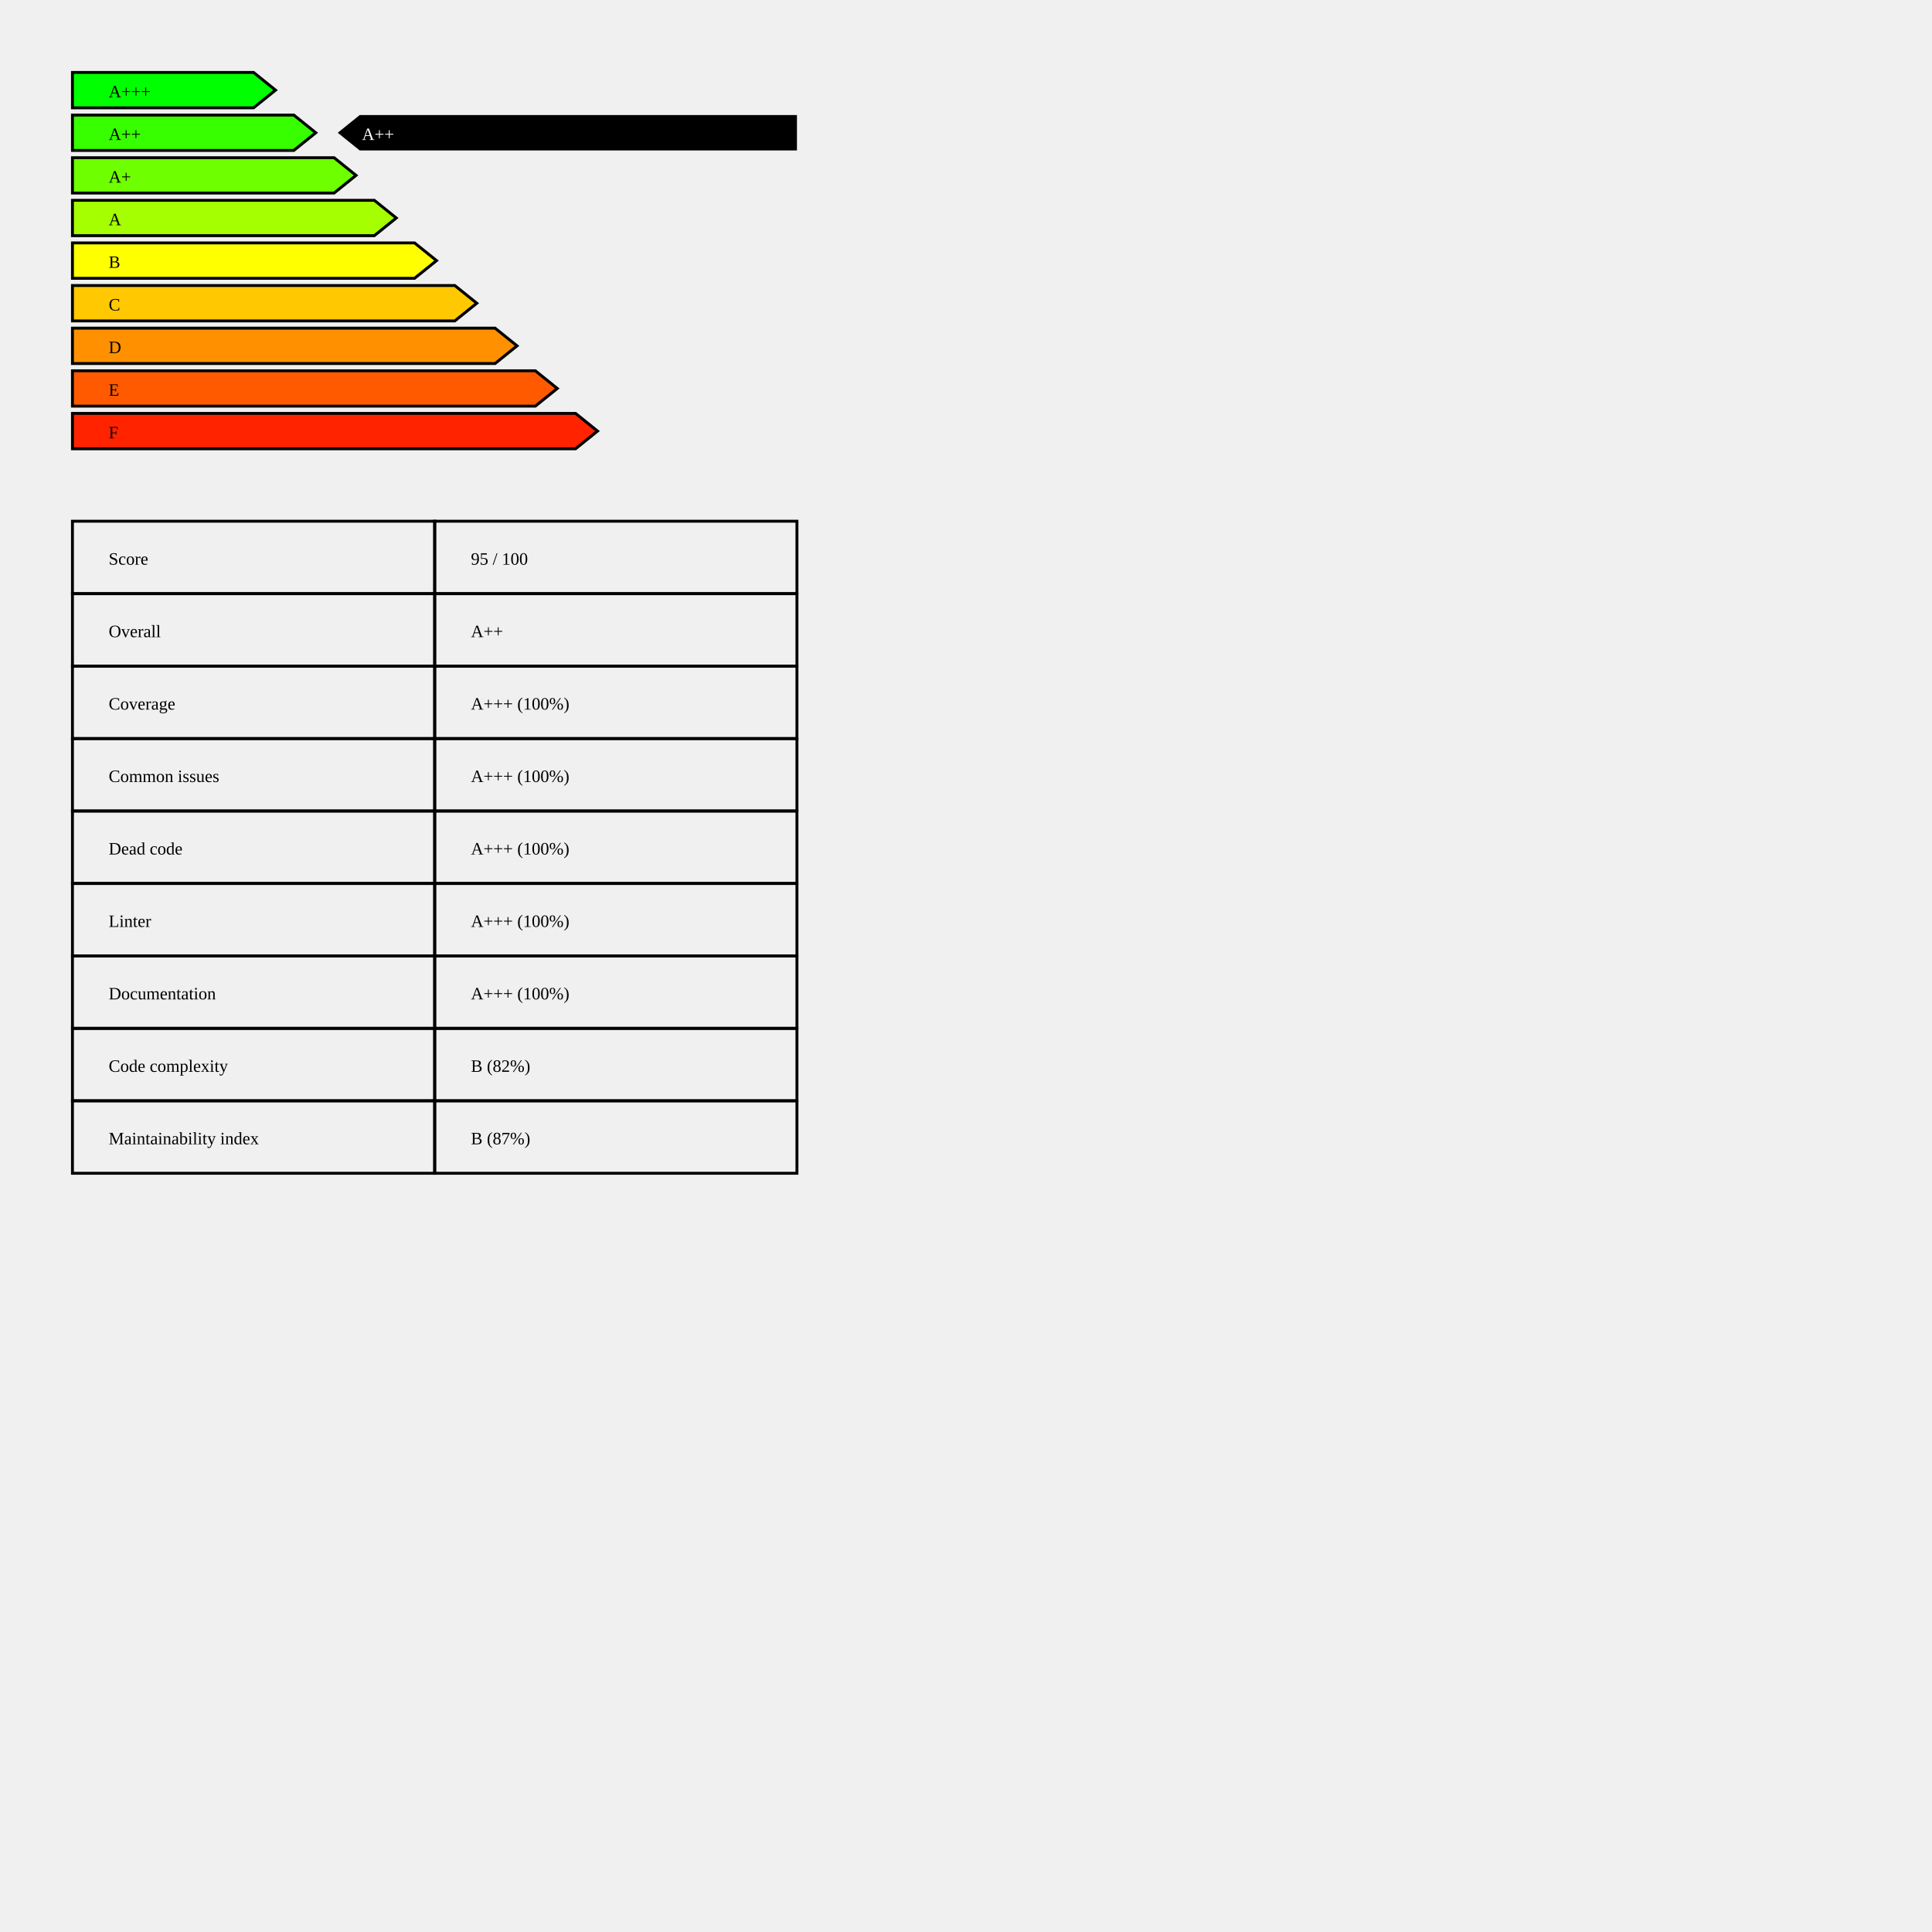
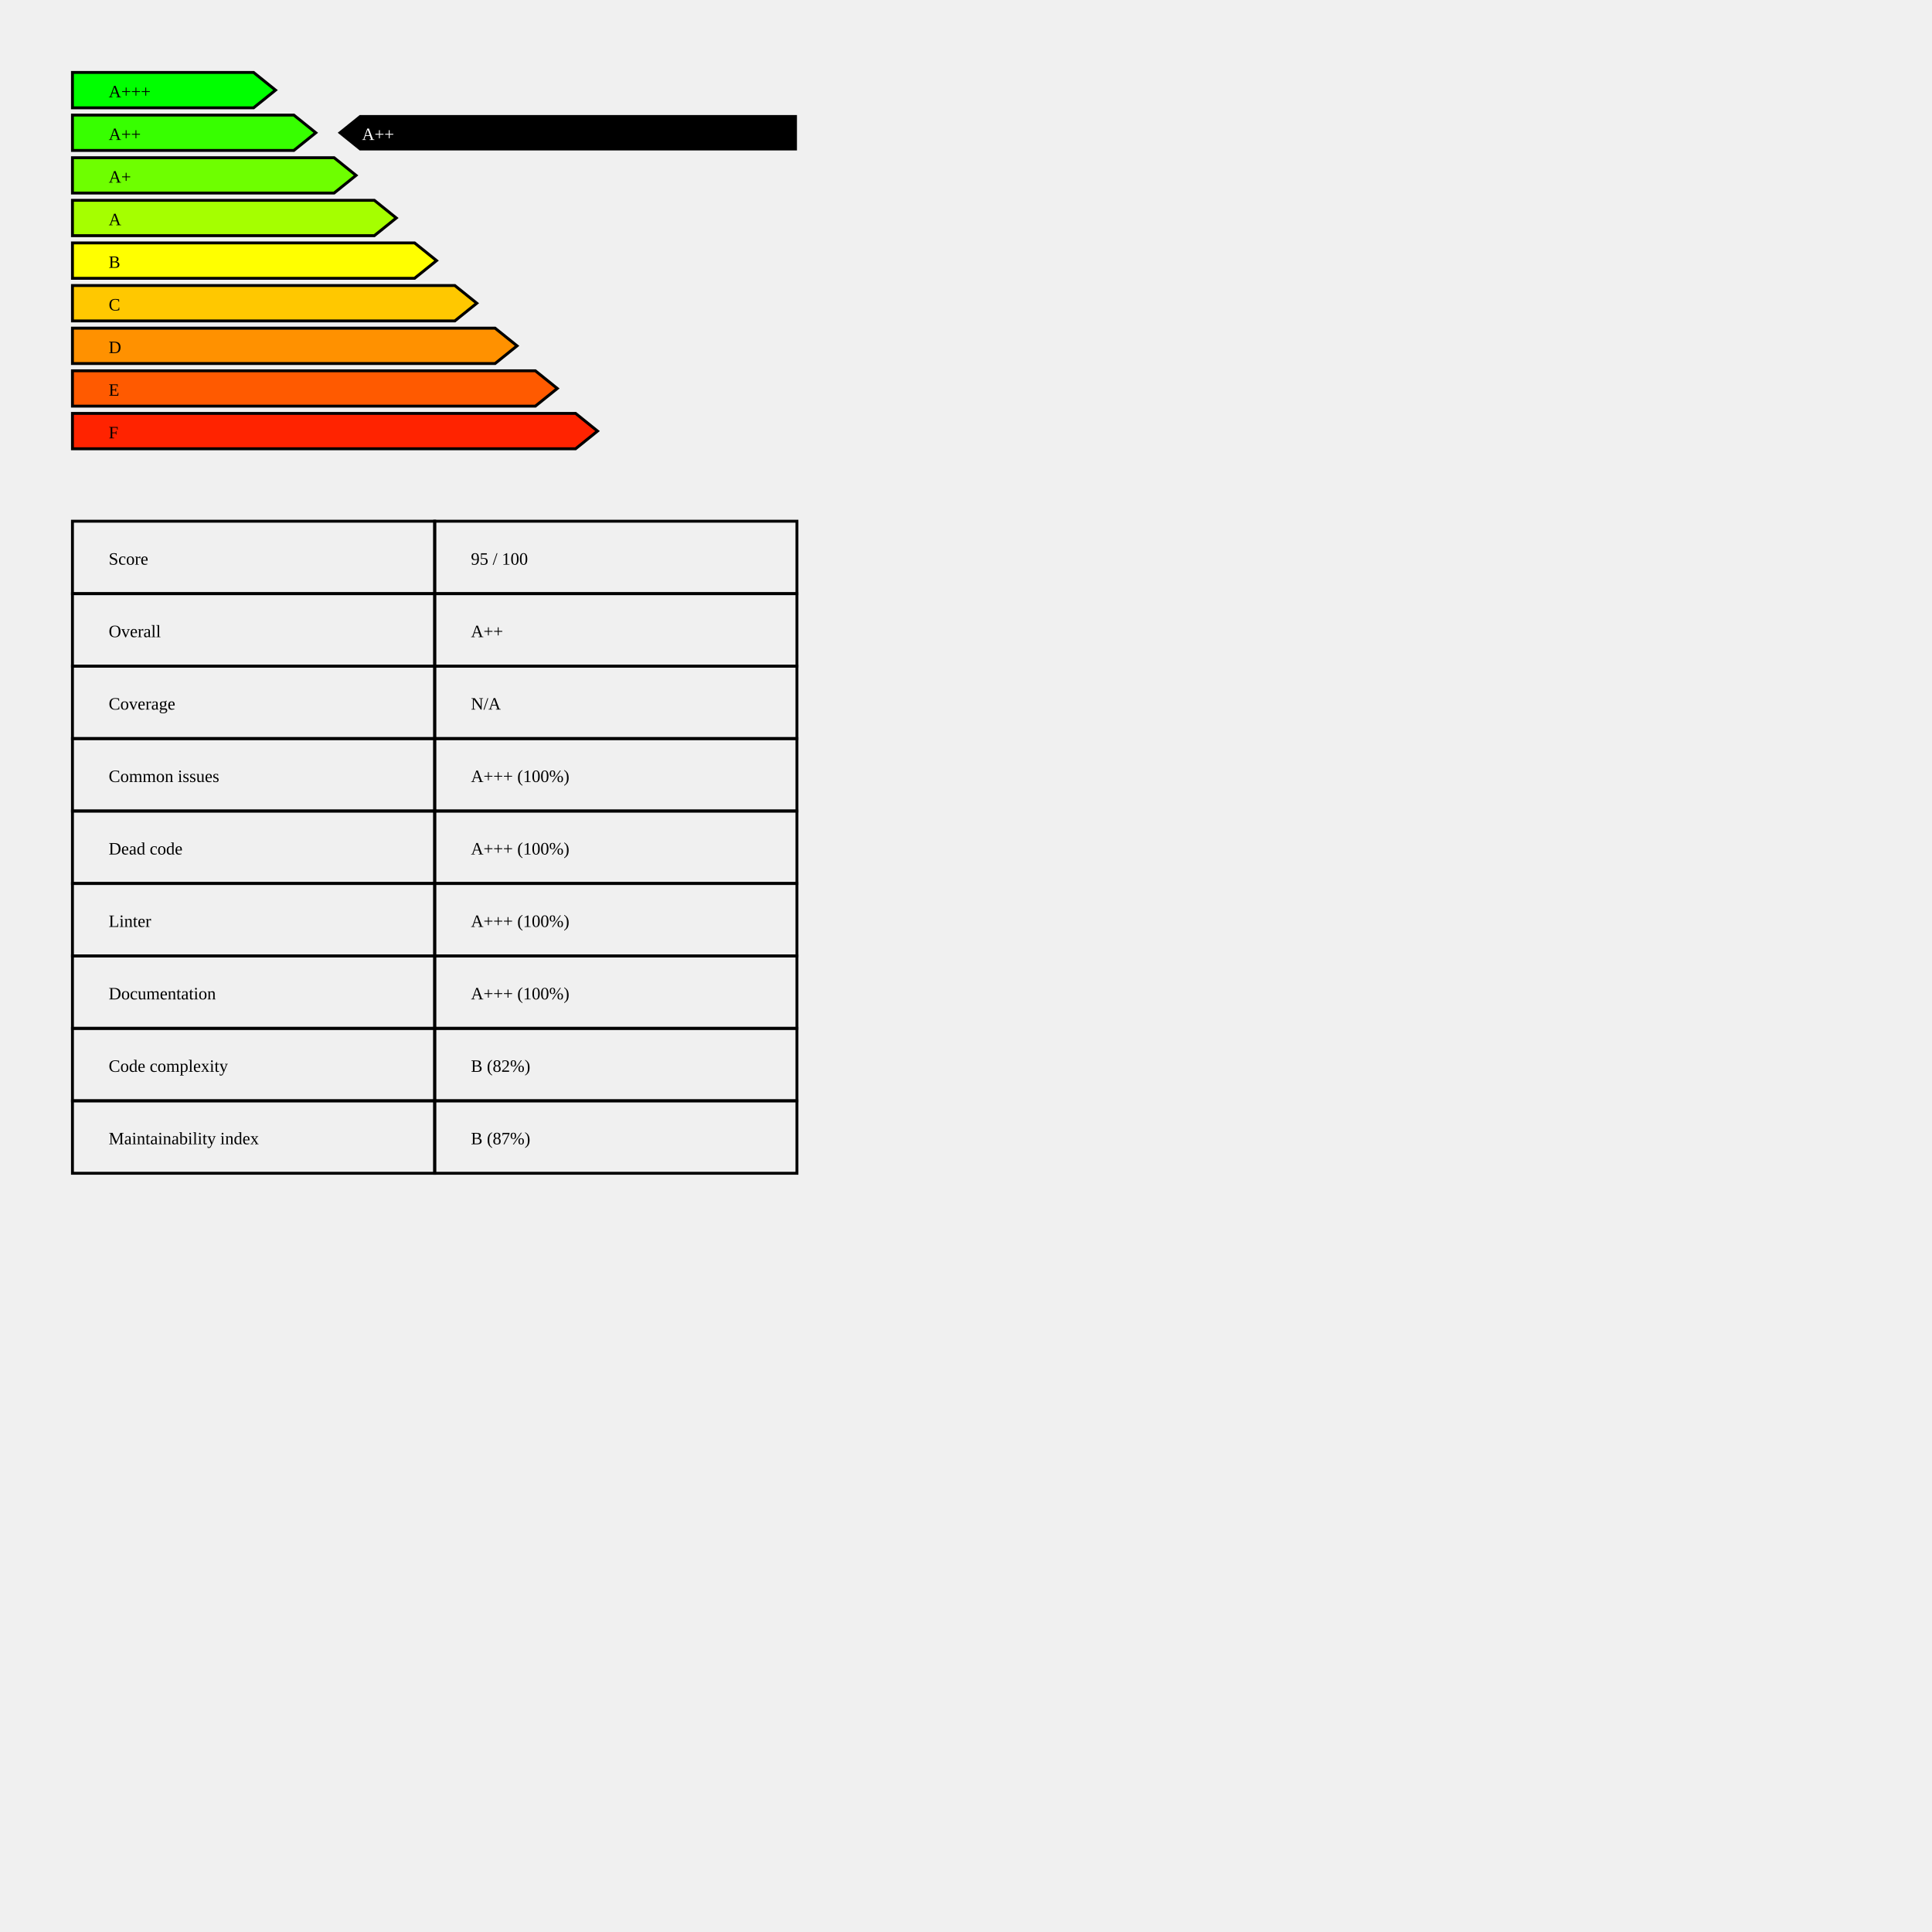
<svg xmlns="http://www.w3.org/2000/svg" baseProfile="full" height="1000pt" version="1.1" width="1000pt">
  <defs />
  <polygon points="50,50.0 175.0,50.0 190.152,62.206 175.0,74.412 50,74.412 50,50.0" style="fill:rgb(0 255 0);stroke:black;stroke-width:2;" />
  <text x="75.0" y="67.206">A+++</text>
  <polygon points="50,79.412 202.778,79.412 217.929,91.618 202.778,103.824 50,103.824 50,79.412" style="fill:rgb(55 255 0);stroke:black;stroke-width:2;" />
  <text x="75.0" y="96.618">A++</text>
  <polygon points="50,108.824 230.556,108.824 245.707,121.029 230.556,133.235 50,133.235 50,108.824" style="fill:rgb(110 255 0);stroke:black;stroke-width:2;" />
  <text x="75.0" y="126.029">A+</text>
  <polygon points="50,138.235 258.333,138.235 273.485,150.441 258.333,162.647 50,162.647 50,138.235" style="fill:rgb(165 255 0);stroke:black;stroke-width:2;" />
  <text x="75.0" y="155.441">A</text>
  <polygon points="50,167.647 286.111,167.647 301.263,179.853 286.111,192.059 50,192.059 50,167.647" style="fill:rgb(255 255 0);stroke:black;stroke-width:2;" />
  <text x="75.0" y="184.853">B</text>
  <polygon points="50,197.059 313.889,197.059 329.04,209.265 313.889,221.471 50,221.471 50,197.059" style="fill:rgb(255 200 0);stroke:black;stroke-width:2;" />
  <text x="75.0" y="214.265">C</text>
  <polygon points="50,226.471 341.667,226.471 356.818,238.676 341.667,250.882 50,250.882 50,226.471" style="fill:rgb(255 145 0);stroke:black;stroke-width:2;" />
  <text x="75.0" y="243.676">D</text>
  <polygon points="50,255.882 369.444,255.882 384.596,268.088 369.444,280.294 50,280.294 50,255.882" style="fill:rgb(255 90 0);stroke:black;stroke-width:2;" />
  <text x="75.0" y="273.088">E</text>
  <polygon points="50,285.294 397.222,285.294 412.374,297.5 397.222,309.706 50,309.706 50,285.294" style="fill:rgb(255 35 0);stroke:black;stroke-width:2;" />
  <text x="75.0" y="302.5">F</text>
  <polygon points="248.232,79.412 233.081,91.618 248.232,103.824 550,103.824 550,79.412" style="fill:black;" />
  <text fill="white" x="249.798" y="96.618">A++</text>
  <text x="75.0" y="389.706">Score</text>
  <text x="325.0" y="389.706">95 / 100</text>
  <polygon points="50,359.706 300,359.706 300,409.706 50,409.706 50,359.706" style="fill:none; stroke:black;stroke-width:2;" />
  <polygon points="300,359.706 550,359.706 550,409.706 300,409.706 300,359.706" style="fill:none; stroke:black;stroke-width:2;" />
  <text x="75.0" y="439.706">Overall</text>
  <text x="325.0" y="439.706">A++</text>
  <polygon points="50,409.706 300,409.706 300,459.706 50,459.706 50,409.706" style="fill:none; stroke:black;stroke-width:2;" />
  <polygon points="300,409.706 550,409.706 550,459.706 300,459.706 300,409.706" style="fill:none; stroke:black;stroke-width:2;" />
  <text x="75.0" y="489.706">Coverage</text>
-   <text x="325.0" y="489.706">A+++  (100%)</text>
+   <text x="325.0" y="489.706">N/A</text>
  <polygon points="50,459.706 300,459.706 300,509.706 50,509.706 50,459.706" style="fill:none; stroke:black;stroke-width:2;" />
  <polygon points="300,459.706 550,459.706 550,509.706 300,509.706 300,459.706" style="fill:none; stroke:black;stroke-width:2;" />
  <text x="75.0" y="539.706">Common issues</text>
  <text x="325.0" y="539.706">A+++  (100%)</text>
  <polygon points="50,509.706 300,509.706 300,559.706 50,559.706 50,509.706" style="fill:none; stroke:black;stroke-width:2;" />
  <polygon points="300,509.706 550,509.706 550,559.706 300,559.706 300,509.706" style="fill:none; stroke:black;stroke-width:2;" />
  <text x="75.0" y="589.706">Dead code</text>
  <text x="325.0" y="589.706">A+++  (100%)</text>
  <polygon points="50,559.706 300,559.706 300,609.706 50,609.706 50,559.706" style="fill:none; stroke:black;stroke-width:2;" />
  <polygon points="300,559.706 550,559.706 550,609.706 300,609.706 300,559.706" style="fill:none; stroke:black;stroke-width:2;" />
  <text x="75.0" y="639.706">Linter</text>
  <text x="325.0" y="639.706">A+++  (100%)</text>
  <polygon points="50,609.706 300,609.706 300,659.706 50,659.706 50,609.706" style="fill:none; stroke:black;stroke-width:2;" />
  <polygon points="300,609.706 550,609.706 550,659.706 300,659.706 300,609.706" style="fill:none; stroke:black;stroke-width:2;" />
  <text x="75.0" y="689.706">Documentation</text>
  <text x="325.0" y="689.706">A+++  (100%)</text>
  <polygon points="50,659.706 300,659.706 300,709.706 50,709.706 50,659.706" style="fill:none; stroke:black;stroke-width:2;" />
  <polygon points="300,659.706 550,659.706 550,709.706 300,709.706 300,659.706" style="fill:none; stroke:black;stroke-width:2;" />
  <text x="75.0" y="739.706">Code complexity</text>
  <text x="325.0" y="739.706">B  (82%)</text>
  <polygon points="50,709.706 300,709.706 300,759.706 50,759.706 50,709.706" style="fill:none; stroke:black;stroke-width:2;" />
  <polygon points="300,709.706 550,709.706 550,759.706 300,759.706 300,709.706" style="fill:none; stroke:black;stroke-width:2;" />
  <text x="75.0" y="789.706">Maintainability index</text>
  <text x="325.0" y="789.706">B  (87%)</text>
  <polygon points="50,759.706 300,759.706 300,809.706 50,809.706 50,759.706" style="fill:none; stroke:black;stroke-width:2;" />
  <polygon points="300,759.706 550,759.706 550,809.706 300,809.706 300,759.706" style="fill:none; stroke:black;stroke-width:2;" />
</svg>
